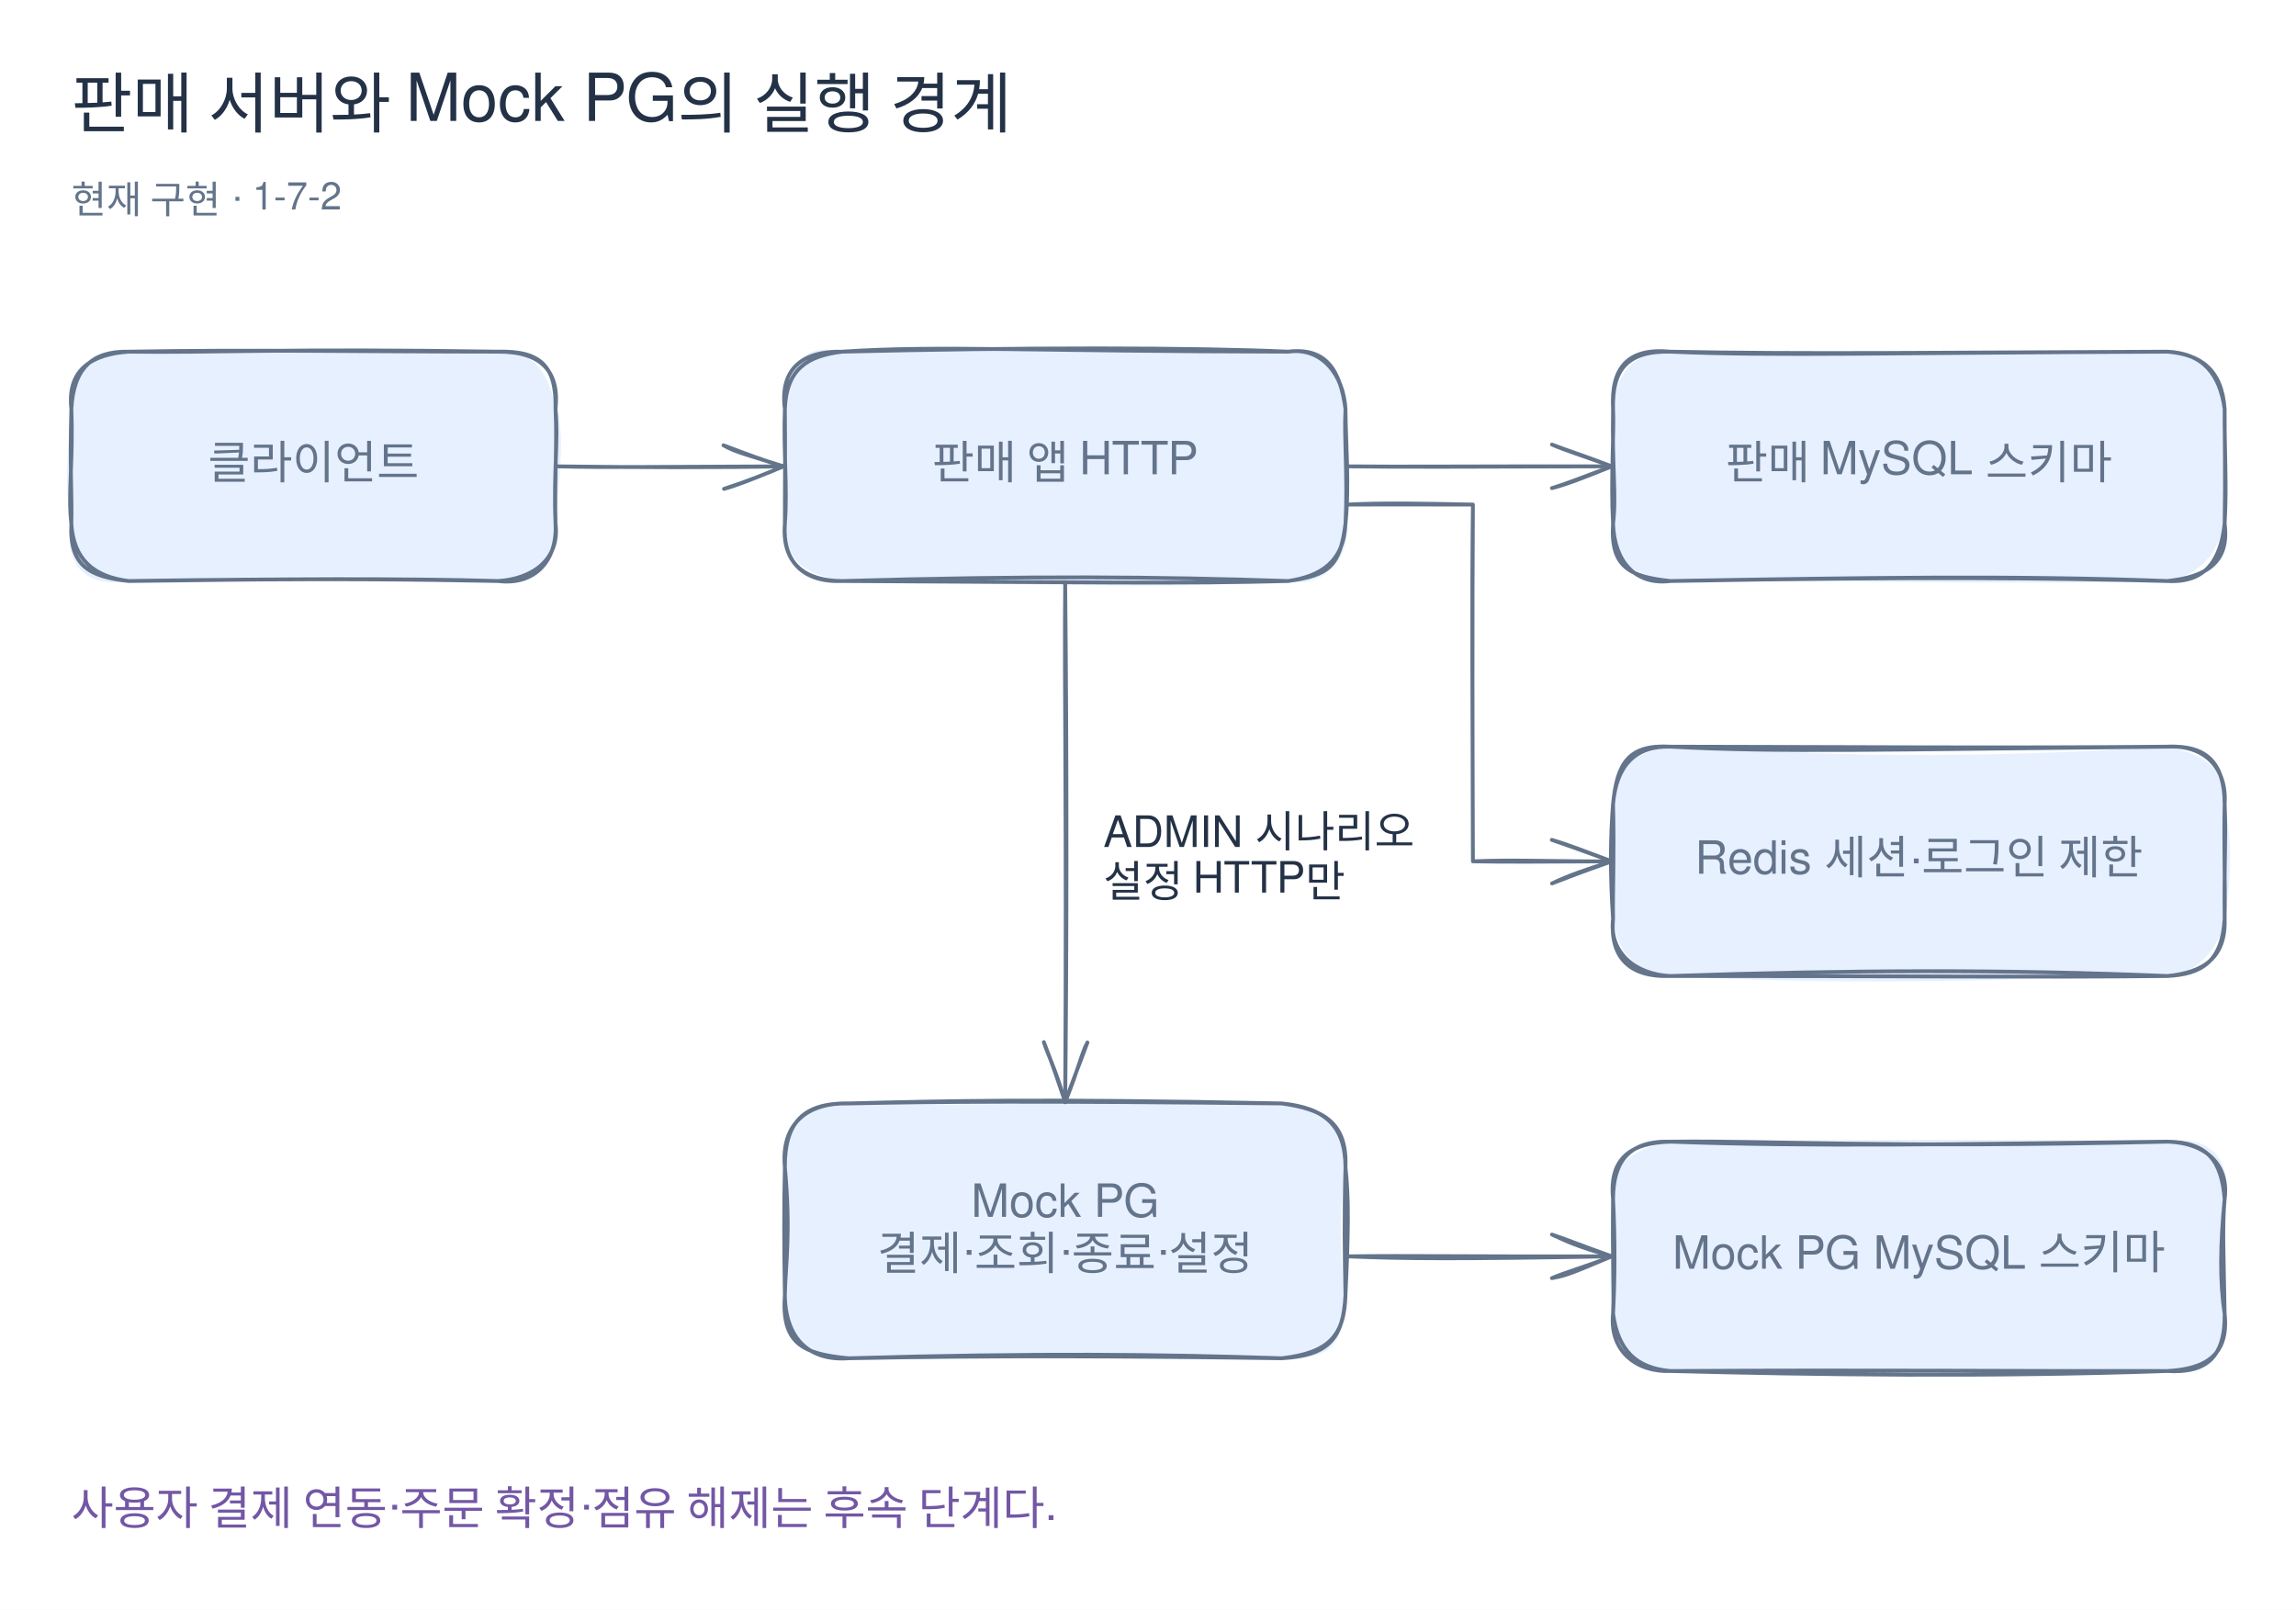
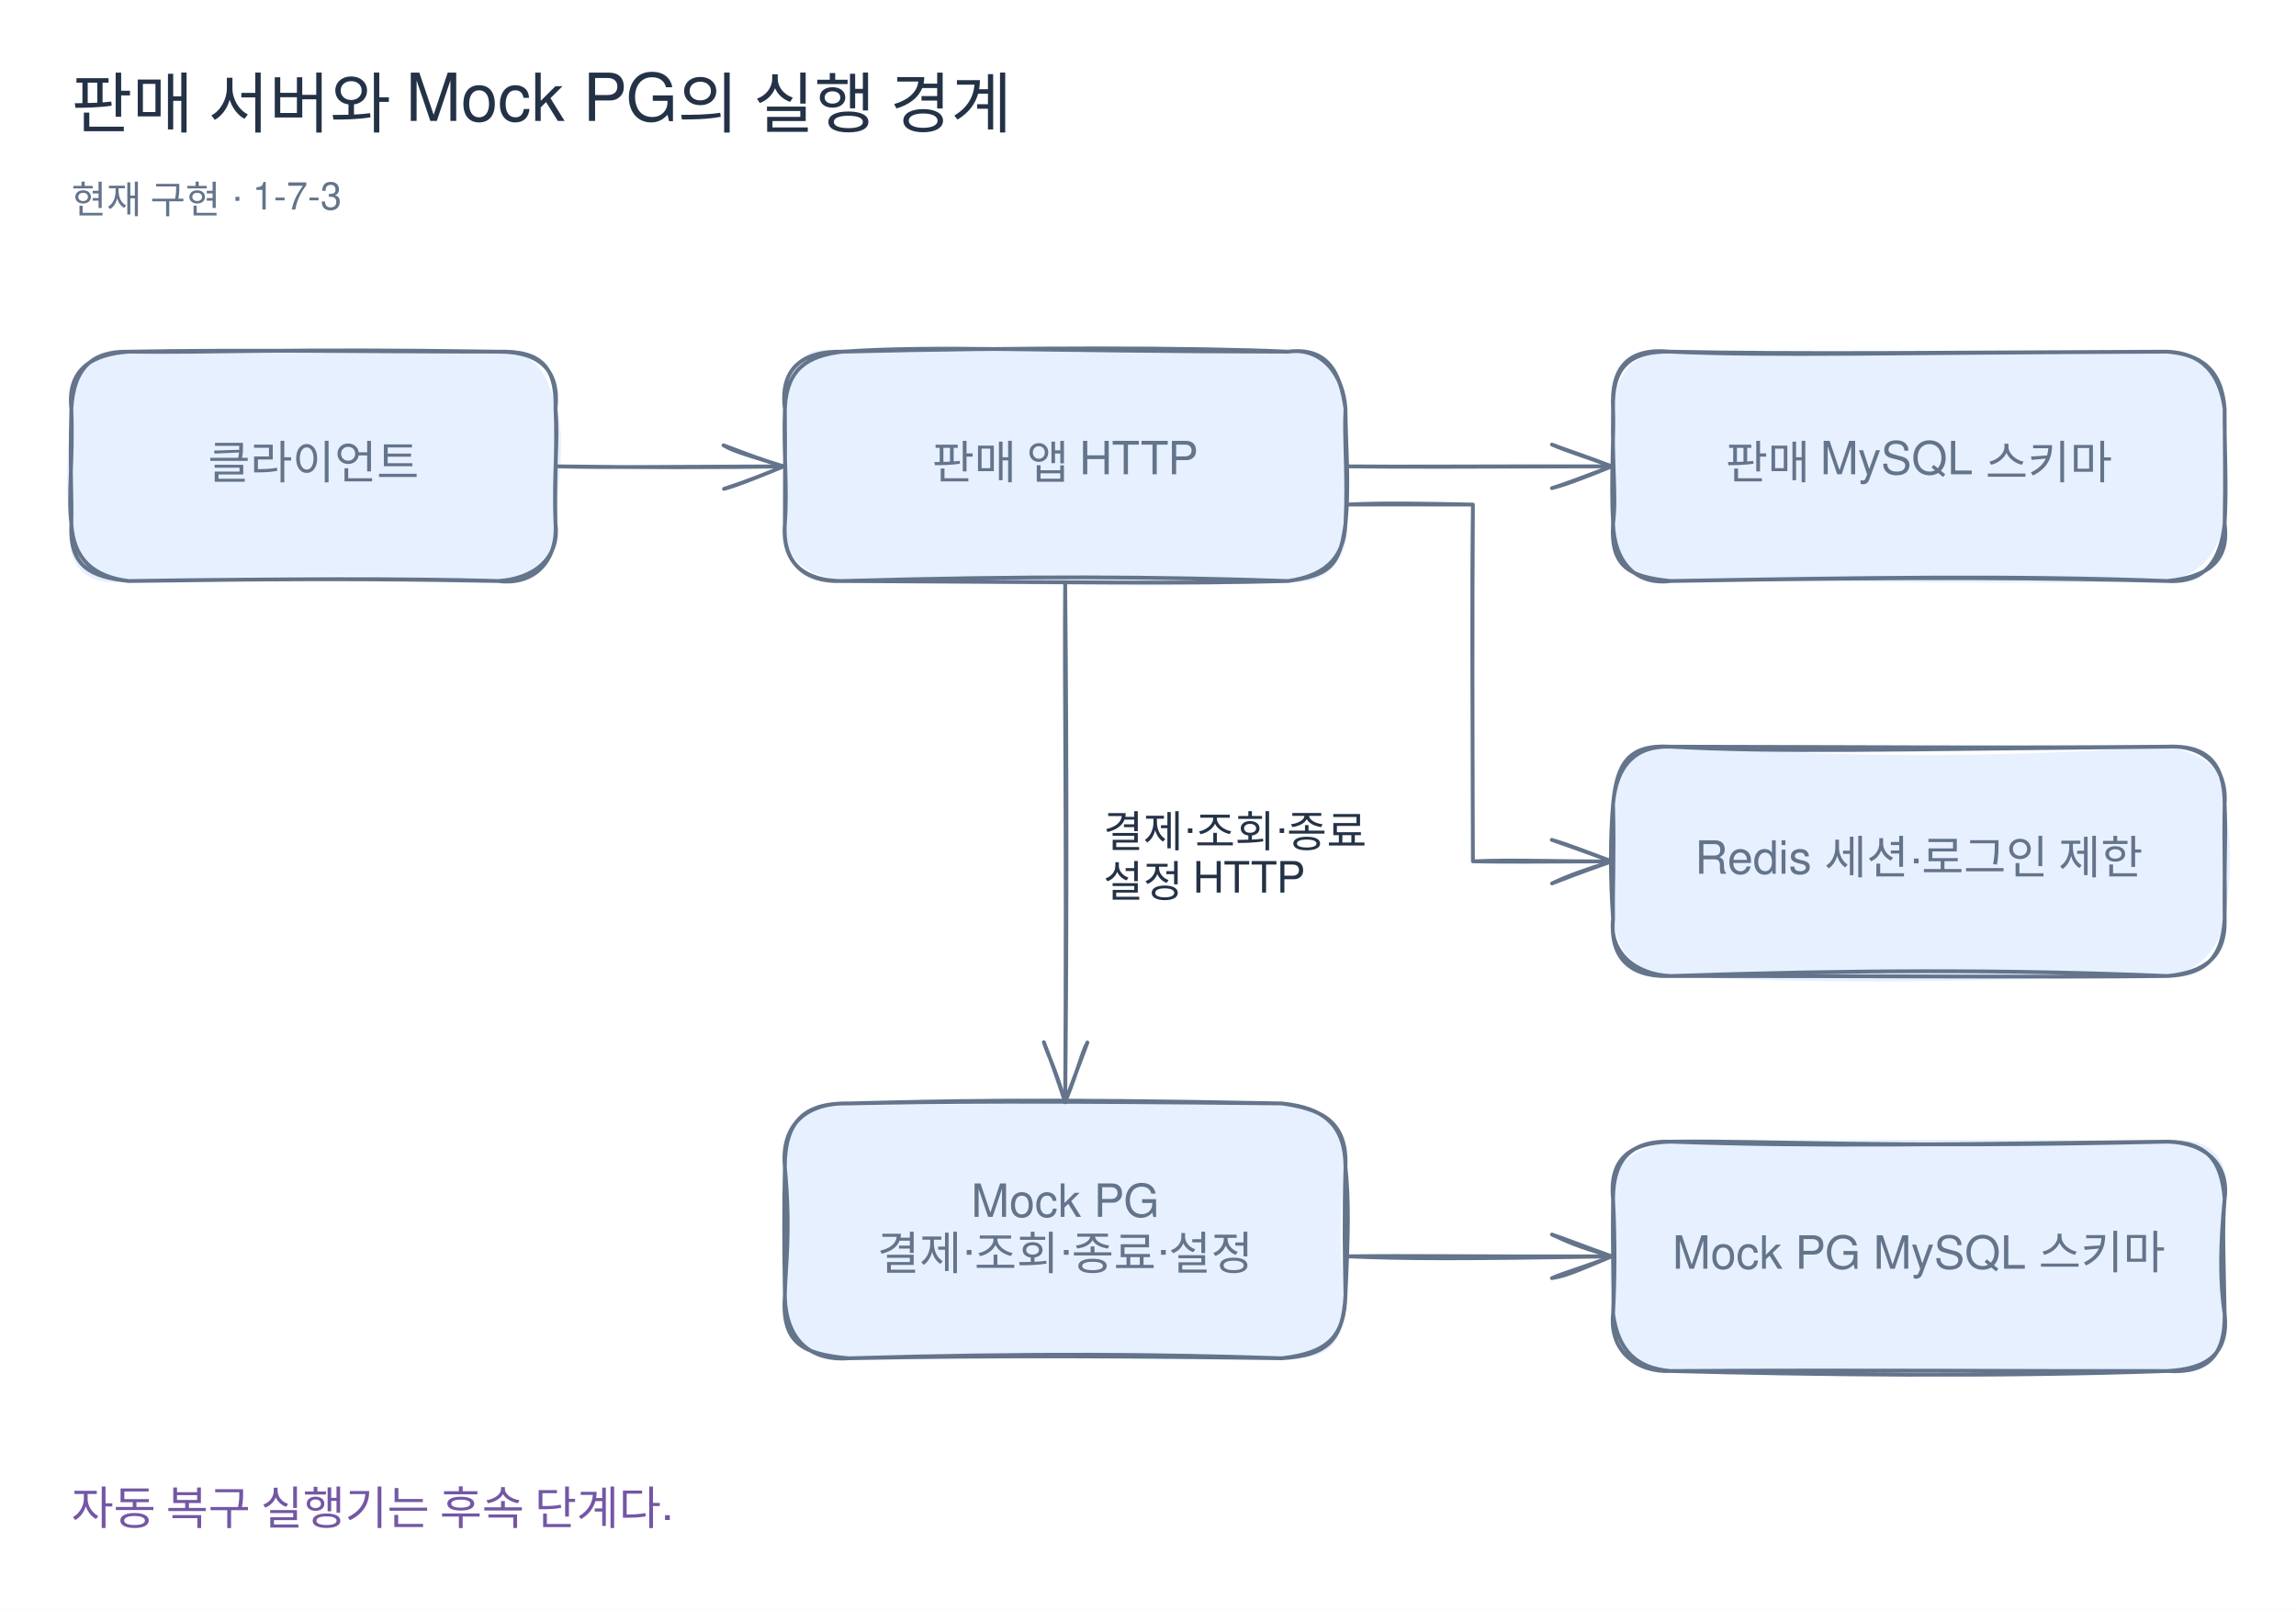
<svg xmlns="http://www.w3.org/2000/svg" version="1.1" viewBox="0 0 901 631.7" width="901" height="631.7">
  <defs>
    <style class="style-fonts">
      </style>
  </defs>
  <rect x="0" y="0" width="901" height="631.7" fill="#ffffff" />
  <g transform="translate(28 28) rotate(0 180.3508 14.95)">
    <text x="0" y="21.971" font-family="Helvetica, Segoe UI Emoji" font-size="26px" fill="#243247" text-anchor="start" style="white-space: pre;" direction="ltr" dominant-baseline="alphabetic">판매 서버와 Mock PG의 실행 경계</text>
  </g>
  <g transform="translate(28 71) rotate(0 51.79349 8.625)">
-     <text x="0" y="12.675" font-family="Helvetica, Segoe UI Emoji" font-size="15px" fill="#63748b" text-anchor="start" style="white-space: pre;" direction="ltr" dominant-baseline="alphabetic">현재 구현 · 1-7-2</text>
+     <text x="0" y="12.675" font-family="Helvetica, Segoe UI Emoji" font-size="15px" fill="#63748b" text-anchor="start" style="white-space: pre;" direction="ltr" dominant-baseline="alphabetic">현재 구현 · 1-7-3</text>
  </g>
  <g stroke-linecap="round" transform="translate(28 138) rotate(0 95 45)">
    <path d="M22.5 0 C78.99 0.05, 136.31 0.24, 167.5 0 C182.07 -0.49, 187.43 8.92, 190 22.5 C193.61 30.68, 192.05 43.72, 190 67.5 C191.4 79.81, 183.34 91.62, 167.5 90 C127.86 87.25, 88.14 87.44, 22.5 90 C5.67 92.87, -2.98 83.61, 0 67.5 C-3.18 53.51, -1.18 36.82, 0 22.5 C-3.22 8.72, 10.92 0.66, 22.5 0" stroke="none" stroke-width="0" fill="#e7f0ff" />
    <path d="M22.5 0 C54.75 0.49, 82.67 -1.32, 167.5 0 M22.5 0 C69.11 -0.86, 117.56 -0.01, 167.5 0 M167.5 0 C184.18 -0.43, 190.36 5.69, 190 22.5 M167.5 0 C184.77 -0.07, 191.56 8.04, 190 22.5 M190 22.5 C191.19 34.9, 189.14 47.05, 190 67.5 M190 22.5 C190.69 36.52, 189.55 49.27, 190 67.5 M190 67.5 C190.79 81.8, 182.07 91.83, 167.5 90 M190 67.5 C191.79 81.86, 180.5 89.22, 167.5 90 M167.5 90 C135.97 89.45, 103.24 88.76, 22.5 90 M167.5 90 C126.81 88.86, 87.44 89.1, 22.5 90 M22.5 90 C8.48 88.29, 0.83 81.23, 0 67.5 M22.5 90 C7.39 88.35, -0.87 84.34, 0 67.5 M0 67.5 C-1.42 55.67, 0.8 43.04, 0 22.5 M0 67.5 C0.29 55.53, -0.66 46.43, 0 22.5 M0 22.5 C-1.8 6.48, 8.69 0.96, 22.5 0 M0 22.5 C0.87 6.76, 7.91 -0.3, 22.5 0" stroke="#63748b" stroke-width="1.5" fill="none" />
  </g>
  <g transform="translate(84.07502 172.65) rotate(0 38.92498 10.35)">
    <text x="38.925" y="15.21" font-family="Helvetica, Segoe UI Emoji" font-size="18px" fill="#63748b" text-anchor="middle" style="white-space: pre;" direction="ltr" dominant-baseline="alphabetic">클라이언트</text>
  </g>
  <g stroke-linecap="round" transform="translate(308 138) rotate(0 110 45)">
    <path d="M22.5 0 C58.9 -1.94, 97.24 -0.54, 197.5 0 C211.23 0.4, 221.46 8.88, 220 22.5 C217.23 40.16, 221.47 53.89, 220 67.5 C222.73 79.52, 211.97 93.19, 197.5 90 C157.69 92.84, 122.86 91.83, 22.5 90 C6.29 86.49, 0.98 82.4, 0 67.5 C-2.32 52.75, 2.99 32.54, 0 22.5 C2.58 4.37, 6.59 -3.41, 22.5 0" stroke="none" stroke-width="0" fill="#e7f0ff" />
    <path d="M22.5 0 C60.03 -2.54, 97.19 -0.15, 197.5 0 M22.5 0 C92.65 -1.74, 161.01 -1.68, 197.5 0 M197.5 0 C210.88 -1.9, 219.24 9.32, 220 22.5 M197.5 0 C212.67 -1.8, 217.93 7.47, 220 22.5 M220 22.5 C220.07 35.94, 221.58 51.86, 220 67.5 M220 22.5 C219.34 34.73, 220.95 48.73, 220 67.5 M220 67.5 C219.39 82.21, 210.55 88.11, 197.5 90 M220 67.5 C217.8 84.23, 213.74 87.73, 197.5 90 M197.5 90 C155.8 91.12, 117.83 90.46, 22.5 90 M197.5 90 C146.6 88.28, 96.18 87.88, 22.5 90 M22.5 90 C8.59 90, -1.34 83.76, 0 67.5 M22.5 90 C6.92 90.63, -1.01 82.14, 0 67.5 M0 67.5 C-0.01 49.49, 0.18 35.7, 0 22.5 M0 67.5 C1.1 53.73, -0.64 37.88, 0 22.5 M0 22.5 C0.64 6.47, 9.14 1.66, 22.5 0 M0 22.5 C-2.05 6.99, 6.62 -0.33, 22.5 0" stroke="#63748b" stroke-width="1.5" fill="none" />
  </g>
  <g transform="translate(366.1465 172.65) rotate(0 51.85352 10.35)">
    <text x="51.854" y="15.21" font-family="Helvetica, Segoe UI Emoji" font-size="18px" fill="#63748b" text-anchor="middle" style="white-space: pre;" direction="ltr" dominant-baseline="alphabetic">판매 앱 HTTP</text>
  </g>
  <g stroke-linecap="round" transform="translate(633 138) rotate(0 120 45)">
    <path d="M22.5 0 C66.7 3.73, 113.93 -0.86, 217.5 0 C230.39 1.28, 238.28 8.83, 240 22.5 C239.66 33.44, 242.51 53.25, 240 67.5 C236.87 79.23, 230.59 87.56, 217.5 90 C151.09 91.72, 80.33 89.51, 22.5 90 C6.9 87.31, -2.26 81.19, 0 67.5 C0.16 60.99, 1.58 46.26, 0 22.5 C1.18 7.21, 9.46 -0.29, 22.5 0" stroke="none" stroke-width="0" fill="#e7f0ff" />
    <path d="M22.5 0 C63.17 1.81, 107.43 0.39, 217.5 0 M22.5 0 C74.82 1.05, 127.74 0.33, 217.5 0 M217.5 0 C231.58 0.63, 238.12 8.95, 240 22.5 M217.5 0 C230.57 1.06, 238.89 6.9, 240 22.5 M240 22.5 C239.85 36.98, 240.92 52.67, 240 67.5 M240 22.5 C239.98 34.94, 240.34 48.2, 240 67.5 M240 67.5 C241.98 82.61, 233.04 88.39, 217.5 90 M240 67.5 C238.41 81.99, 232.38 90.84, 217.5 90 M217.5 90 C171.16 88.82, 121.48 88.18, 22.5 90 M217.5 90 C158.5 87.73, 97.16 88.68, 22.5 90 M22.5 90 C8.71 91.71, 0.48 82.29, 0 67.5 M22.5 90 C6.45 88.32, -1.15 84.54, 0 67.5 M0 67.5 C1.39 56.3, -0.44 46.35, 0 22.5 M0 67.5 C-1 49.92, 0.49 31.33, 0 22.5 M0 22.5 C-0.92 6.47, 5.59 -1.65, 22.5 0 M0 22.5 C-0.37 7.22, 5.34 -0.36, 22.5 0" stroke="#63748b" stroke-width="1.5" fill="none" />
  </g>
  <g transform="translate(679.0682 172.65) rotate(0 73.93182 10.35)">
    <text x="73.932" y="15.21" font-family="Helvetica, Segoe UI Emoji" font-size="18px" fill="#63748b" text-anchor="middle" style="white-space: pre;" direction="ltr" dominant-baseline="alphabetic">판매 MySQL 스키마</text>
  </g>
  <g stroke-linecap="round" transform="translate(633 293) rotate(0 120 45)">
    <path d="M22.5 0 C70.26 2.26, 122.14 6.08, 217.5 0 C229.55 2.17, 242.31 8.79, 240 22.5 C242.1 33.92, 243.55 45.41, 240 67.5 C238.2 78.94, 229.21 89.13, 217.5 90 C160.58 90.64, 104.37 94.43, 22.5 90 C7.52 88.13, 1.7 79.98, 0 67.5 C1.01 53.03, -1.44 41.98, 0 22.5 C-0.21 10.05, 5.14 2.83, 22.5 0" stroke="none" stroke-width="0" fill="#e7f0ff" />
    <path d="M22.5 0 C66.02 2.33, 105.11 1.11, 217.5 0 M22.5 0 C88.06 0.08, 154.59 0.59, 217.5 0 M217.5 0 C232.29 -0.84, 241 8.57, 240 22.5 M217.5 0 C233.07 -0.68, 239.86 6.33, 240 22.5 M240 22.5 C239.63 38.02, 240.26 53.47, 240 67.5 M240 22.5 C240.63 35.15, 239.74 45.66, 240 67.5 M240 67.5 C240.58 83.01, 231.52 88.67, 217.5 90 M240 67.5 C239.02 84.35, 231.01 89.35, 217.5 90 M217.5 90 C167.16 90.58, 114.39 89.96, 22.5 90 M217.5 90 C154.22 87.33, 91.75 87.64, 22.5 90 M22.5 90 C8.82 89.42, -1.69 80.81, 0 67.5 M22.5 90 C5.98 90.6, -1.29 82.33, 0 67.5 M0 67.5 C-1.21 50.11, -1.05 35.01, 0 22.5 M0 67.5 C-0.19 55.12, 0.51 42.78, 0 22.5 M0 22.5 C1.51 6.47, 6.04 -0.96, 22.5 0 M0 22.5 C1.31 7.45, 8.65 -0.38, 22.5 0" stroke="#63748b" stroke-width="1.5" fill="none" />
  </g>
  <g transform="translate(667.9938 327.65) rotate(0 85.0062 10.35)">
    <text x="85.006" y="15.21" font-family="Helvetica, Segoe UI Emoji" font-size="18px" fill="#63748b" text-anchor="middle" style="white-space: pre;" direction="ltr" dominant-baseline="alphabetic">Redis 세션·로그인 제한</text>
  </g>
  <g stroke-linecap="round" transform="translate(308 433) rotate(0 110 50)">
    <path d="M25 0 C69.52 1.3, 119.27 -0.87, 195 0 C215.07 3.05, 219.14 9.58, 220 25 C217.42 40.48, 217.48 61.62, 220 75 C219.53 95.02, 214.2 100.7, 195 100 C160.28 99.94, 116.95 95.33, 25 100 C8.97 98.95, -1.54 95.14, 0 75 C1.83 58.25, 2.69 42.15, 0 25 C-1.61 6.53, 8.84 -1.24, 25 0" stroke="none" stroke-width="0" fill="#e7f0ff" />
    <path d="M25 0 C62.03 -0.94, 98.59 -1.96, 195 0 M25 0 C61.47 -0.74, 97.29 -1.02, 195 0 M195 0 C212.16 1.69, 219.88 9.03, 220 25 M195 0 C210.14 2.18, 220.82 6.6, 220 25 M220 25 C219.45 43.37, 219.64 60.4, 220 75 M220 25 C221.32 37.14, 221.18 50.18, 220 75 M220 75 C219.17 92.58, 213.17 98.95, 195 100 M220 75 C219.63 91.28, 213.41 97.86, 195 100 M195 100 C147.62 98.44, 98.75 97.84, 25 100 M195 100 C137.88 99.17, 80.74 98.84, 25 100 M25 100 C9.77 101.14, 0.13 92.51, 0 75 M25 100 C6.35 98.28, -1.43 93.89, 0 75 M0 75 C0.24 63.27, 2.38 50.88, 0 25 M0 75 C-0.31 57.07, -0.39 40.23, 0 25 M0 25 C-0.05 7.29, 7.32 -0.27, 25 0 M0 25 C-1.61 8.51, 8.2 -0.41, 25 0" stroke="#63748b" stroke-width="1.5" fill="none" />
  </g>
  <g transform="translate(348.2186 462.3) rotate(0 69.78143 20.7)">
    <text x="69.781" y="15.21" font-family="Helvetica, Segoe UI Emoji" font-size="18px" fill="#63748b" text-anchor="middle" style="white-space: pre;" direction="ltr" dominant-baseline="alphabetic">Mock PG</text>
    <text x="69.781" y="35.91" font-family="Helvetica, Segoe UI Emoji" font-size="18px" fill="#63748b" text-anchor="middle" style="white-space: pre;" direction="ltr" dominant-baseline="alphabetic">결제·조회·종료·설정</text>
  </g>
  <g stroke-linecap="round" transform="translate(633 448) rotate(0 120 45)">
    <path d="M22.5 0 C77.37 -0.5, 138.58 -1.46, 217.5 0 C235.07 -3.26, 243.17 8.7, 240 22.5 C238.15 36.68, 236.81 47.73, 240 67.5 C240.87 85.56, 233.66 92.27, 217.5 90 C147.76 88.65, 81.66 90.04, 22.5 90 C8.76 89.77, 2.42 84.76, 0 67.5 C-2.85 51.52, 1.32 33.42, 0 22.5 C-3.01 8.54, 10.88 1.88, 22.5 0" stroke="none" stroke-width="0" fill="#e7f0ff" />
    <path d="M22.5 0 C63.74 -0.53, 104.47 2.65, 217.5 0 M22.5 0 C77.53 2.06, 134.28 1, 217.5 0 M217.5 0 C233.69 0.22, 238.76 7.83, 240 22.5 M217.5 0 C233.47 0.44, 241.79 9.8, 240 22.5 M240 22.5 C238.28 40.1, 238.04 55.08, 240 67.5 M240 22.5 C239.02 33.58, 239.63 44.6, 240 67.5 M240 67.5 C241.77 83.81, 232.49 89.23, 217.5 90 M240 67.5 C240.25 84.48, 232.88 90.97, 217.5 90 M217.5 90 C159.15 90.12, 104.23 89.53, 22.5 90 M217.5 90 C147.64 92.43, 78.94 91.45, 22.5 90 M22.5 90 C9.05 88.85, 1.95 81.87, 0 67.5 M22.5 90 C9.64 90.56, -1.57 82.52, 0 67.5 M0 67.5 C0.7 54.73, 0.82 38.33, 0 22.5 M0 67.5 C0.52 56.52, -0.34 47.68, 0 22.5 M0 22.5 C-1.62 6.46, 6.93 0.43, 22.5 0 M0 22.5 C0.07 7.91, 6.08 -0.44, 22.5 0" stroke="#63748b" stroke-width="1.5" fill="none" />
  </g>
  <g transform="translate(657.6318 482.65) rotate(0 95.36817 10.35)">
    <text x="95.368" y="15.21" font-family="Helvetica, Segoe UI Emoji" font-size="18px" fill="#63748b" text-anchor="middle" style="white-space: pre;" direction="ltr" dominant-baseline="alphabetic">Mock PG MySQL 스키마</text>
  </g>
  <g stroke-linecap="round">
    <g transform="translate(218.5 183) rotate(0 44.5 0)">
      <path d="M0 0 C18.23 0.5, 38.19 0.19, 89 0 M0 0 C32.1 0.42, 63.25 0.5, 89 0" stroke="#63748b" stroke-width="1.5" fill="none" />
    </g>
    <g transform="translate(218.5 183) rotate(0 44.5 0)">
      <path d="M65.61 8.84 C69.82 7.72, 75.74 5.52, 89 0 M65.61 8.84 C74.29 6.02, 82.03 2.95, 89 0" stroke="#63748b" stroke-width="1.5" fill="none" />
    </g>
    <g transform="translate(218.5 183) rotate(0 44.5 0)">
      <path d="M65.41 -8.26 C69.62 -5.72, 75.59 -4.26, 89 0 M65.41 -8.26 C74.18 -4.98, 82 -1.95, 89 0" stroke="#63748b" stroke-width="1.5" fill="none" />
    </g>
  </g>
  <mask />
  <g stroke-linecap="round">
    <g transform="translate(528.5 183) rotate(0 52 0)">
      <path d="M0 0 C22.87 0.33, 45.45 0.12, 104 0 M0 0 C23.74 0.23, 47.72 -0.08, 104 0" stroke="#63748b" stroke-width="1.5" fill="none" />
    </g>
    <g transform="translate(528.5 183) rotate(0 52 0)">
      <path d="M80.51 8.55 C86.16 7.08, 91.52 5.04, 104 0 M80.51 8.55 C85.81 6.97, 91.37 4.7, 104 0" stroke="#63748b" stroke-width="1.5" fill="none" />
    </g>
    <g transform="translate(528.5 183) rotate(0 52 0)">
      <path d="M80.51 -8.55 C86.14 -6.37, 91.49 -4.75, 104 0 M80.51 -8.55 C85.84 -6.22, 91.41 -4.58, 104 0" stroke="#63748b" stroke-width="1.5" fill="none" />
    </g>
  </g>
  <mask />
  <g stroke-linecap="round">
    <g transform="translate(528.5 198) rotate(0 52 70)">
      <path d="M0 0 C10.64 0.02, 20.97 -0.09, 49.5 0 M0 0 C14.43 -0.72, 29.29 -0.42, 49.5 0 M49.5 0 C49.04 36.78, 49.35 74.24, 49.5 140 M49.5 0 C49.23 45.89, 49.34 91.1, 49.5 140 M49.5 140 C65.43 139.27, 82.87 140.13, 104 140 M49.5 140 C61.77 140.22, 74.77 140.17, 104 140" stroke="#63748b" stroke-width="1.5" fill="none" />
    </g>
    <g transform="translate(528.5 198) rotate(0 52 70)">
      <path d="M80.55 148.67 C85.62 146.75, 90.37 144.78, 104 140 M80.55 148.67 C87.12 145.47, 94.15 143.16, 104 140" stroke="#63748b" stroke-width="1.5" fill="none" />
    </g>
    <g transform="translate(528.5 198) rotate(0 52 70)">
      <path d="M80.46 131.57 C85.54 133.3, 90.31 135, 104 140 M80.46 131.57 C87.11 133.52, 94.16 136.35, 104 140" stroke="#63748b" stroke-width="1.5" fill="none" />
    </g>
  </g>
  <mask />
  <g stroke-linecap="round">
    <g transform="translate(418 228.5) rotate(0 0 102)">
      <path d="M0 0 C-0.41 43.05, 0.62 86.69, 0 204 M0 0 C0.79 75.71, 0.58 151.67, 0 204" stroke="#63748b" stroke-width="1.5" fill="none" />
    </g>
    <g transform="translate(418 228.5) rotate(0 0 102)">
      <path d="M-8.37 180.44 C-7.1 184.79, -4.16 189.82, 0 204 M-8.37 180.44 C-5.03 188.87, -2.14 197.56, 0 204" stroke="#63748b" stroke-width="1.5" fill="none" />
    </g>
    <g transform="translate(418 228.5) rotate(0 0 102)">
      <path d="M8.73 180.57 C6.34 184.93, 5.62 189.93, 0 204 M8.73 180.57 C5.7 188.92, 2.21 197.55, 0 204" stroke="#63748b" stroke-width="1.5" fill="none" />
    </g>
  </g>
  <mask />
  <g stroke-linecap="round">
    <g transform="translate(528.5 493) rotate(0 52 0)">
      <path d="M0 0 C23.16 0.98, 43.97 1.07, 104 0 M0 0 C25.19 -0.35, 51.2 0.16, 104 0" stroke="#63748b" stroke-width="1.5" fill="none" />
    </g>
    <g transform="translate(528.5 493) rotate(0 52 0)">
      <path d="M80.51 8.55 C86.43 7.57, 90.02 5.83, 104 0 M80.51 8.55 C85.96 6.18, 92.26 4.6, 104 0" stroke="#63748b" stroke-width="1.5" fill="none" />
    </g>
    <g transform="translate(528.5 493) rotate(0 52 0)">
      <path d="M80.51 -8.55 C86.45 -5.87, 90.03 -3.96, 104 0 M80.51 -8.55 C86.03 -6.74, 92.33 -4.13, 104 0" stroke="#63748b" stroke-width="1.5" fill="none" />
    </g>
  </g>
  <mask />
  <g transform="translate(433 318) rotate(0 59.15997 19.55)">
-     <text x="0" y="14.365" font-family="Helvetica, Segoe UI Emoji" font-size="17px" fill="#243247" text-anchor="start" style="white-space: pre;" direction="ltr" dominant-baseline="alphabetic">ADMIN 시나리오</text>
-     <text x="0" y="33.915" font-family="Helvetica, Segoe UI Emoji" font-size="17px" fill="#243247" text-anchor="start" style="white-space: pre;" direction="ltr" dominant-baseline="alphabetic">설정 HTTP만</text>
+     <text x="0" y="14.365" font-family="Helvetica, Segoe UI Emoji" font-size="17px" fill="#243247" text-anchor="start" style="white-space: pre;" direction="ltr" dominant-baseline="alphabetic">결제·조회·종료</text>
+     <text x="0" y="33.915" font-family="Helvetica, Segoe UI Emoji" font-size="17px" fill="#243247" text-anchor="start" style="white-space: pre;" direction="ltr" dominant-baseline="alphabetic">설정 HTTP</text>
  </g>
  <g transform="translate(28 583) rotate(0 185.9893 10.35)">
-     <text x="0" y="15.21" font-family="Helvetica, Segoe UI Emoji" font-size="18px" fill="#7357a5" text-anchor="start" style="white-space: pre;" direction="ltr" dominant-baseline="alphabetic">사용자 결제 연동·주문 확정·점유 해제는 후속 단계다.</text>
+     <text x="0" y="15.21" font-family="Helvetica, Segoe UI Emoji" font-size="18px" fill="#7357a5" text-anchor="start" style="white-space: pre;" direction="ltr" dominant-baseline="alphabetic">자동 복구 실행기는 후속 단계다.</text>
  </g>
</svg>
